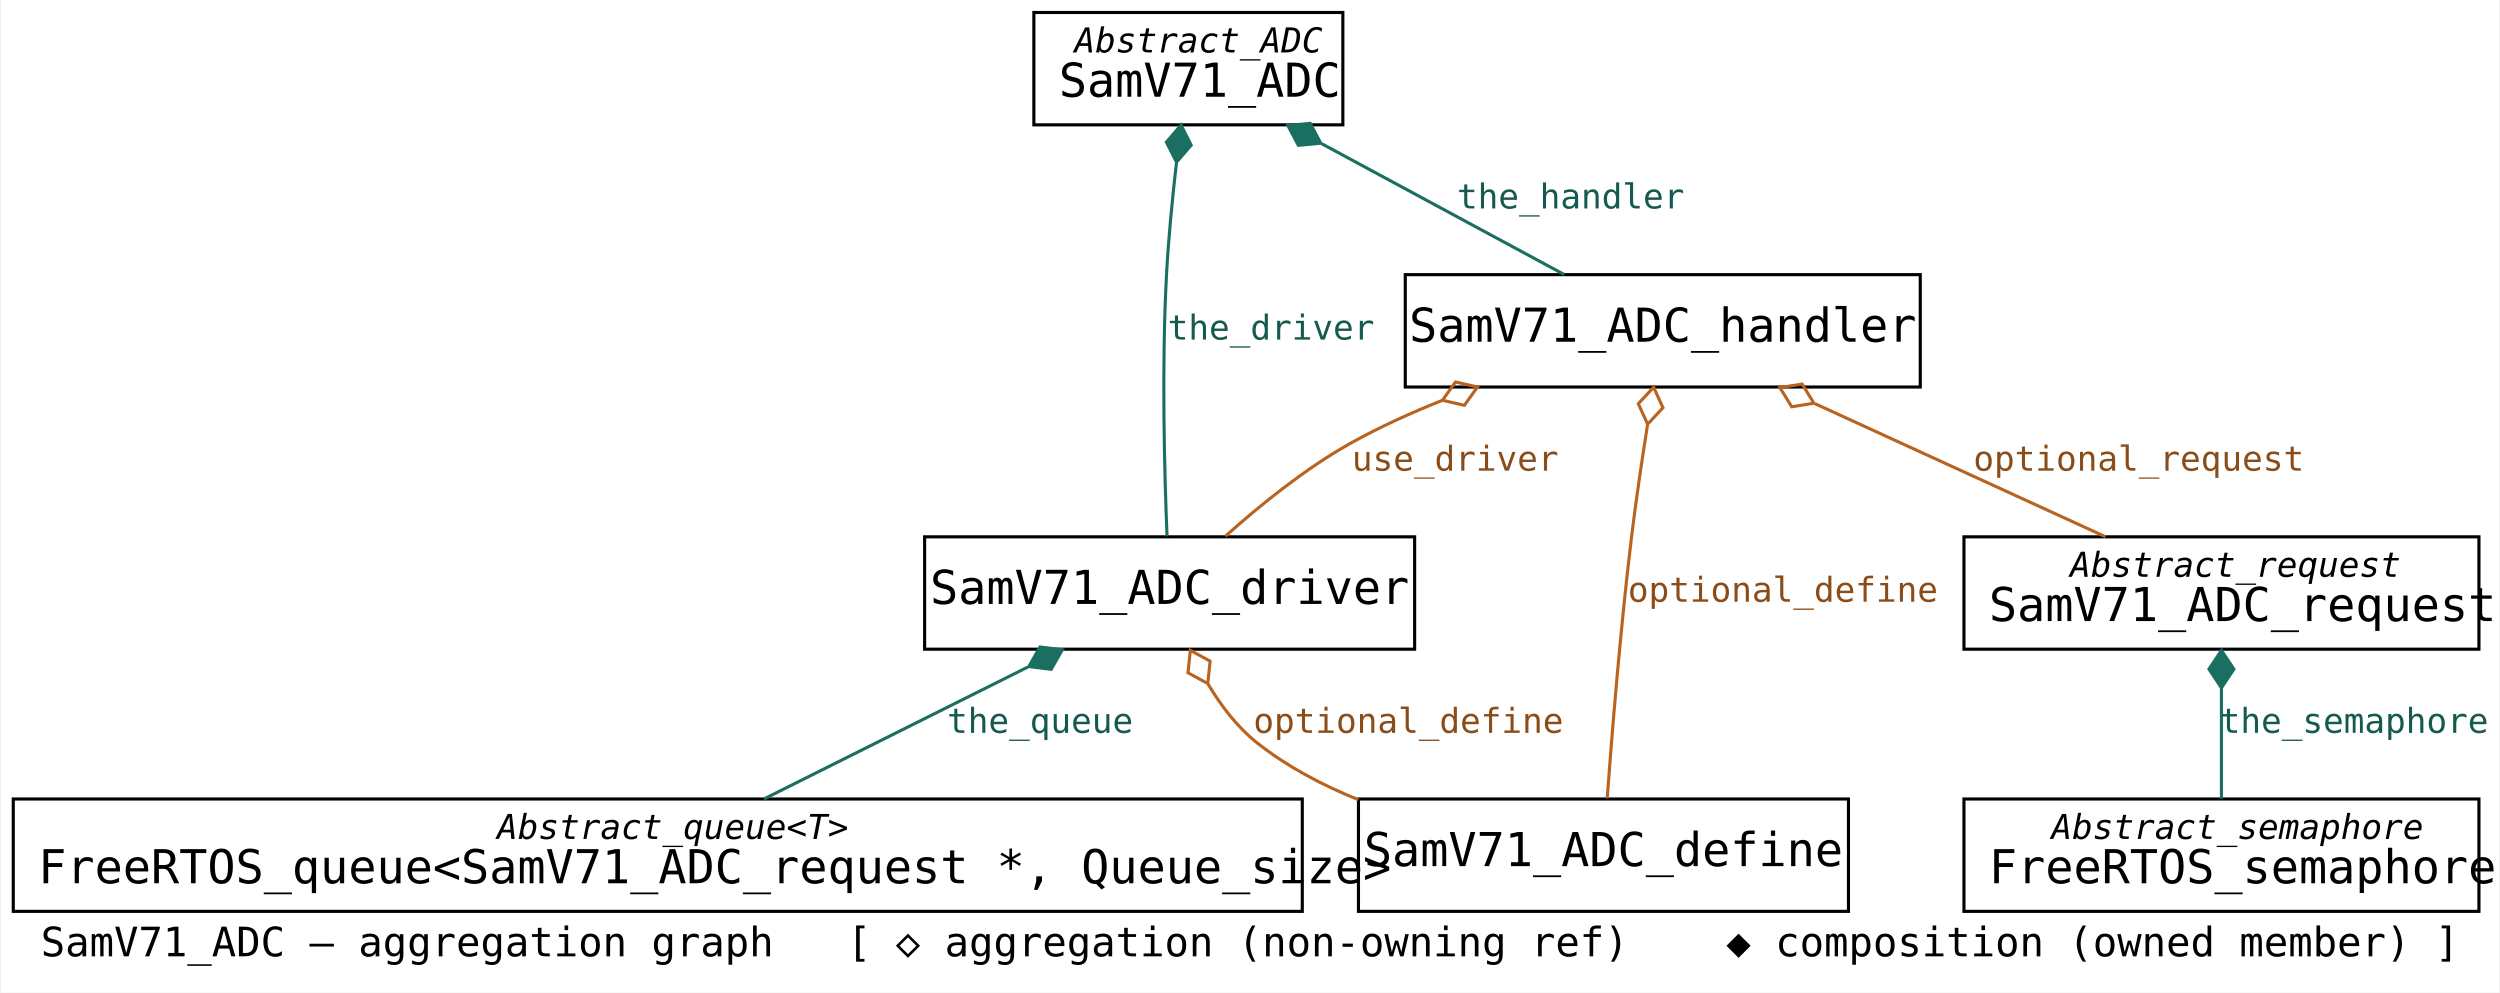
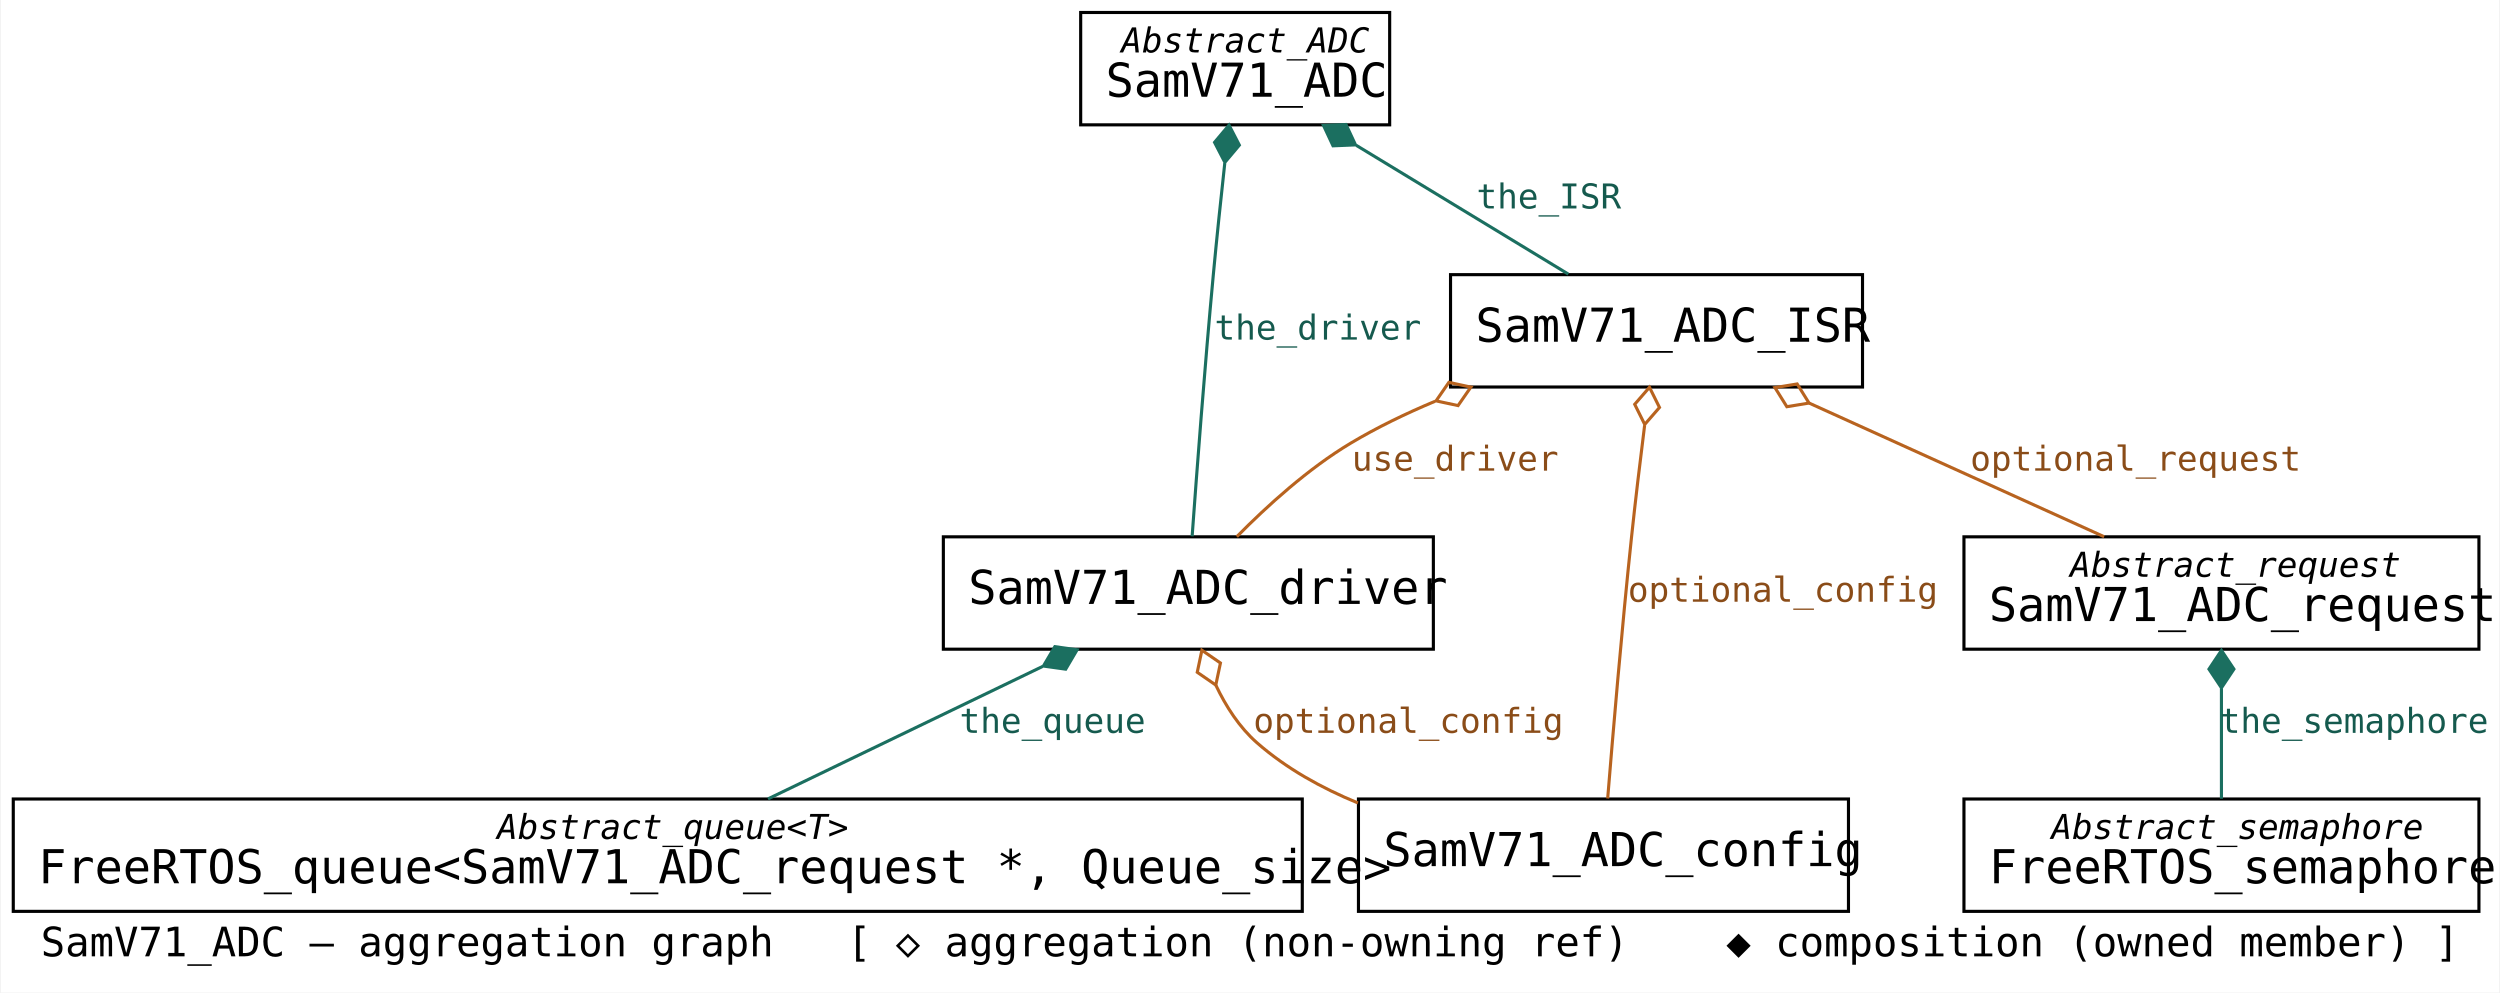
<svg xmlns="http://www.w3.org/2000/svg" width="801pt" height="318pt" viewBox="0.00 0.00 800.50 318.00">
  <g id="graph0" class="graph" transform="scale(1 1) rotate(0) translate(4 314)">
    <polygon fill="white" stroke="transparent" points="-4,4 -4,-314 796.5,-314 796.5,4 -4,4" />
    <text text-anchor="middle" x="396.25" y="-7.6" font-family="Consolas" font-size="13.00">SamV71_ADC — aggregation graph   [ ◇ aggregation (non-owning ref)    ◆ composition (owned member) ]</text>
    <g id="node1" class="node">
-       <polygon fill="none" stroke="black" points="426,-310 327,-310 327,-274 426,-274 426,-310" />
-       <text text-anchor="start" x="340" y="-297.2" font-family="Consolas" font-style="italic" font-size="11.00">Abstract_ADC</text>
-       <text text-anchor="start" x="335" y="-283" font-family="Consolas" font-size="15.00">SamV71_ADC</text>
+       <polygon fill="none" stroke="black" points="441,-310 342,-310 342,-274 441,-274 441,-310" />
+       <text text-anchor="start" x="355" y="-297.2" font-family="Consolas" font-style="italic" font-size="11.00">Abstract_ADC</text>
+       <text text-anchor="start" x="350" y="-283" font-family="Consolas" font-size="15.00">SamV71_ADC</text>
    </g>
    <g id="node2" class="node">
-       <polygon fill="none" stroke="black" points="449,-142 292,-142 292,-106 449,-106 449,-142" />
-       <text text-anchor="middle" x="370.5" y="-120.5" font-family="Consolas" font-size="15.00">SamV71_ADC_driver</text>
+       <polygon fill="none" stroke="black" points="455,-142 298,-142 298,-106 455,-106 455,-142" />
+       <text text-anchor="start" x="306" y="-120.5" font-family="Consolas" font-size="15.00">SamV71_ADC_driver</text>
    </g>
    <g id="edge1" class="edge">
-       <path fill="none" stroke="#1b6f60" d="M372.68,-261.77C371.39,-250.6 370.13,-237.73 369.5,-226 367.92,-196.58 368.84,-162.28 369.67,-142.17" />
-       <polygon fill="#1b6f60" stroke="#1b6f60" points="372.71,-262.02 377.4,-267.49 374.16,-273.93 369.46,-268.46 372.71,-262.02" />
-       <text text-anchor="middle" x="403" y="-205.2" font-family="Consolas" font-size="11.00" fill="#155a4e"> the_driver</text>
+       <path fill="none" stroke="#1b6f60" d="M388.17,-261.73C386.95,-250.56 385.59,-237.7 384.5,-226 381.75,-196.58 379.16,-162.27 377.71,-142.17" />
+       <polygon fill="#1b6f60" stroke="#1b6f60" points="388.2,-261.98 392.84,-267.5 389.53,-273.91 384.89,-268.39 388.2,-261.98" />
+       <text text-anchor="middle" x="418" y="-205.2" font-family="Consolas" font-size="11.00" fill="#155a4e"> the_driver</text>
    </g>
    <g id="node3" class="node">
-       <polygon fill="none" stroke="black" points="611,-226 446,-226 446,-190 611,-190 611,-226" />
-       <text text-anchor="middle" x="528.5" y="-204.5" font-family="Consolas" font-size="15.00">SamV71_ADC_handler</text>
+       <polygon fill="none" stroke="black" points="592.5,-226 460.5,-226 460.5,-190 592.5,-190 592.5,-226" />
+       <text text-anchor="start" x="468.5" y="-204.5" font-family="Consolas" font-size="15.00">SamV71_ADC_ISR</text>
    </g>
    <g id="edge2" class="edge">
-       <path fill="none" stroke="#1b6f60" d="M419.24,-267.94C443.93,-254.63 474.44,-238.17 496.94,-226.03" />
-       <polygon fill="#1b6f60" stroke="#1b6f60" points="418.93,-268.11 415.54,-274.48 408.36,-273.81 411.75,-267.44 418.93,-268.11" />
-       <text text-anchor="middle" x="499" y="-247.2" font-family="Consolas" font-size="11.00" fill="#155a4e"> the_handler</text>
+       <path fill="none" stroke="#1b6f60" d="M430.32,-267.42C452,-254.25 478.54,-238.13 498.24,-226.17" />
+       <polygon fill="#1b6f60" stroke="#1b6f60" points="430.06,-267.58 427.01,-274.11 419.8,-273.81 422.85,-267.28 430.06,-267.58" />
+       <text text-anchor="middle" x="492" y="-247.2" font-family="Consolas" font-size="11.00" fill="#155a4e"> the_ISR</text>
    </g>
    <g id="node4" class="node">
      <polygon fill="none" stroke="black" points="413,-58 0,-58 0,-22 413,-22 413,-58" />
      <text text-anchor="start" x="155" y="-45.2" font-family="Consolas" font-style="italic" font-size="11.00">Abstract_queue&lt;T&gt;</text>
      <text text-anchor="start" x="8" y="-31" font-family="Consolas" font-size="15.00">FreeRTOS_queue&lt;SamV71_ADC_request *, Queue_size&gt;</text>
    </g>
    <g id="edge3" class="edge">
-       <path fill="none" stroke="#1b6f60" d="M325.1,-100.3C298.34,-86.92 265.05,-70.27 240.55,-58.03" />
-       <polygon fill="#1b6f60" stroke="#1b6f60" points="325.39,-100.44 332.54,-99.55 336.12,-105.81 328.96,-106.7 325.39,-100.44" />
-       <text text-anchor="middle" x="329" y="-79.2" font-family="Consolas" font-size="11.00" fill="#155a4e"> the_queue</text>
+       <path fill="none" stroke="#1b6f60" d="M329.81,-100.48C302.01,-87.07 267.3,-70.33 241.8,-58.03" />
+       <polygon fill="#1b6f60" stroke="#1b6f60" points="330.05,-100.6 337.2,-99.6 340.86,-105.81 333.72,-106.81 330.05,-100.6" />
+       <text text-anchor="middle" x="333" y="-79.2" font-family="Consolas" font-size="11.00" fill="#155a4e"> the_queue</text>
    </g>
    <g id="node5" class="node">
      <polygon fill="none" stroke="black" points="588,-58 431,-58 431,-22 588,-22 588,-58" />
-       <text text-anchor="middle" x="509.5" y="-36.5" font-family="Consolas" font-size="15.00">SamV71_ADC_define</text>
+       <text text-anchor="start" x="439" y="-36.5" font-family="Consolas" font-size="15.00">SamV71_ADC_config</text>
    </g>
    <g id="edge4" class="edge">
-       <path fill="none" stroke="#b8631f" d="M382.77,-94.89C386.92,-87.93 392.15,-81.03 398.5,-76 408.09,-68.41 419.34,-62.46 430.94,-57.79" />
-       <polygon fill="none" stroke="#b8631f" points="382.71,-94.99 383.47,-102.17 377.14,-105.62 376.38,-98.45 382.71,-94.99" />
-       <text text-anchor="middle" x="447" y="-79.2" font-family="Consolas" font-size="11.00" fill="#8a4c18"> optional_define</text>
+       <path fill="none" stroke="#b8631f" d="M385.32,-94.44C388.55,-87.64 392.86,-80.94 398.5,-76 407.85,-67.81 419.11,-61.54 430.83,-56.73" />
+       <polygon fill="none" stroke="#b8631f" points="385.29,-94.51 386.78,-101.57 380.84,-105.66 379.35,-98.6 385.29,-94.51" />
+       <text text-anchor="middle" x="447" y="-79.2" font-family="Consolas" font-size="11.00" fill="#8a4c18"> optional_config</text>
    </g>
    <g id="edge5" class="edge">
-       <path fill="none" stroke="#b8631f" d="M457.78,-185.7C447.7,-181.68 437.66,-177.11 428.5,-172 413.9,-163.85 399.29,-151.98 388.38,-142.21" />
-       <polygon fill="none" stroke="#b8631f" points="457.91,-185.75 464.94,-184.13 469.13,-190 462.1,-191.61 457.91,-185.75" />
+       <path fill="none" stroke="#b8631f" d="M455.58,-185.45C446.21,-181.52 436.93,-177.04 428.5,-172 414.92,-163.88 401.73,-151.89 392.02,-142.05" />
+       <polygon fill="none" stroke="#b8631f" points="455.86,-185.56 462.91,-184.05 467.02,-189.97 459.97,-191.49 455.86,-185.56" />
      <text text-anchor="middle" x="462" y="-163.2" font-family="Consolas" font-size="11.00" fill="#8a4c18"> use_driver</text>
    </g>
    <g id="edge6" class="edge">
-       <path fill="none" stroke="#b8631f" d="M523.6,-177.77C521.83,-166.6 519.92,-153.73 518.5,-142 514.94,-112.64 512.17,-78.32 510.7,-58.19" />
-       <polygon fill="none" stroke="#b8631f" points="523.65,-178.09 528.56,-183.37 525.57,-189.93 520.66,-184.65 523.65,-178.09" />
-       <text text-anchor="middle" x="567" y="-121.2" font-family="Consolas" font-size="11.00" fill="#8a4c18"> optional_define</text>
+       <path fill="none" stroke="#b8631f" d="M522.69,-177.74C521.29,-166.57 519.74,-153.7 518.5,-142 515.38,-112.59 512.48,-78.28 510.85,-58.17" />
+       <polygon fill="none" stroke="#b8631f" points="522.72,-178.01 527.45,-183.45 524.24,-189.91 519.51,-184.46 522.72,-178.01" />
+       <text text-anchor="middle" x="567" y="-121.2" font-family="Consolas" font-size="11.00" fill="#8a4c18"> optional_config</text>
    </g>
    <g id="node6" class="node">
      <polygon fill="none" stroke="black" points="790,-142 625,-142 625,-106 790,-106 790,-142" />
      <text text-anchor="start" x="659" y="-129.2" font-family="Consolas" font-style="italic" font-size="11.00">Abstract_request</text>
      <text text-anchor="start" x="633" y="-115" font-family="Consolas" font-size="15.00">SamV71_ADC_request</text>
    </g>
    <g id="edge7" class="edge">
-       <path fill="none" stroke="#b8631f" d="M577.27,-184.66C606.61,-171.22 643.36,-154.38 670.33,-142.03" />
-       <polygon fill="none" stroke="#b8631f" points="576.93,-184.81 573.15,-190.95 566.02,-189.81 569.81,-183.67 576.93,-184.81" />
-       <text text-anchor="middle" x="681" y="-163.2" font-family="Consolas" font-size="11.00" fill="#8a4c18"> optional_request</text>
+       <path fill="none" stroke="#b8631f" d="M575.42,-184.84C605.15,-171.37 642.52,-154.44 669.92,-142.03" />
+       <polygon fill="none" stroke="#b8631f" points="575.37,-184.86 571.56,-190.98 564.44,-189.81 568.26,-183.69 575.37,-184.86" />
+       <text text-anchor="middle" x="680" y="-163.2" font-family="Consolas" font-size="11.00" fill="#8a4c18"> optional_request</text>
    </g>
    <g id="node7" class="node">
      <polygon fill="none" stroke="black" points="790,-58 625,-58 625,-22 790,-22 790,-58" />
      <text text-anchor="start" x="653" y="-45.2" font-family="Consolas" font-style="italic" font-size="11.00">Abstract_semaphore</text>
      <text text-anchor="start" x="633" y="-31" font-family="Consolas" font-size="15.00">FreeRTOS_semaphore</text>
    </g>
    <g id="edge8" class="edge">
      <path fill="none" stroke="#1b6f60" d="M707.5,-93.48C707.5,-81.59 707.5,-68.31 707.5,-58.08" />
      <polygon fill="#1b6f60" stroke="#1b6f60" points="707.5,-93.61 711.5,-99.61 707.5,-105.61 703.5,-99.61 707.5,-93.61" />
      <text text-anchor="middle" x="750" y="-79.2" font-family="Consolas" font-size="11.00" fill="#155a4e"> the_semaphore</text>
    </g>
  </g>
</svg>
